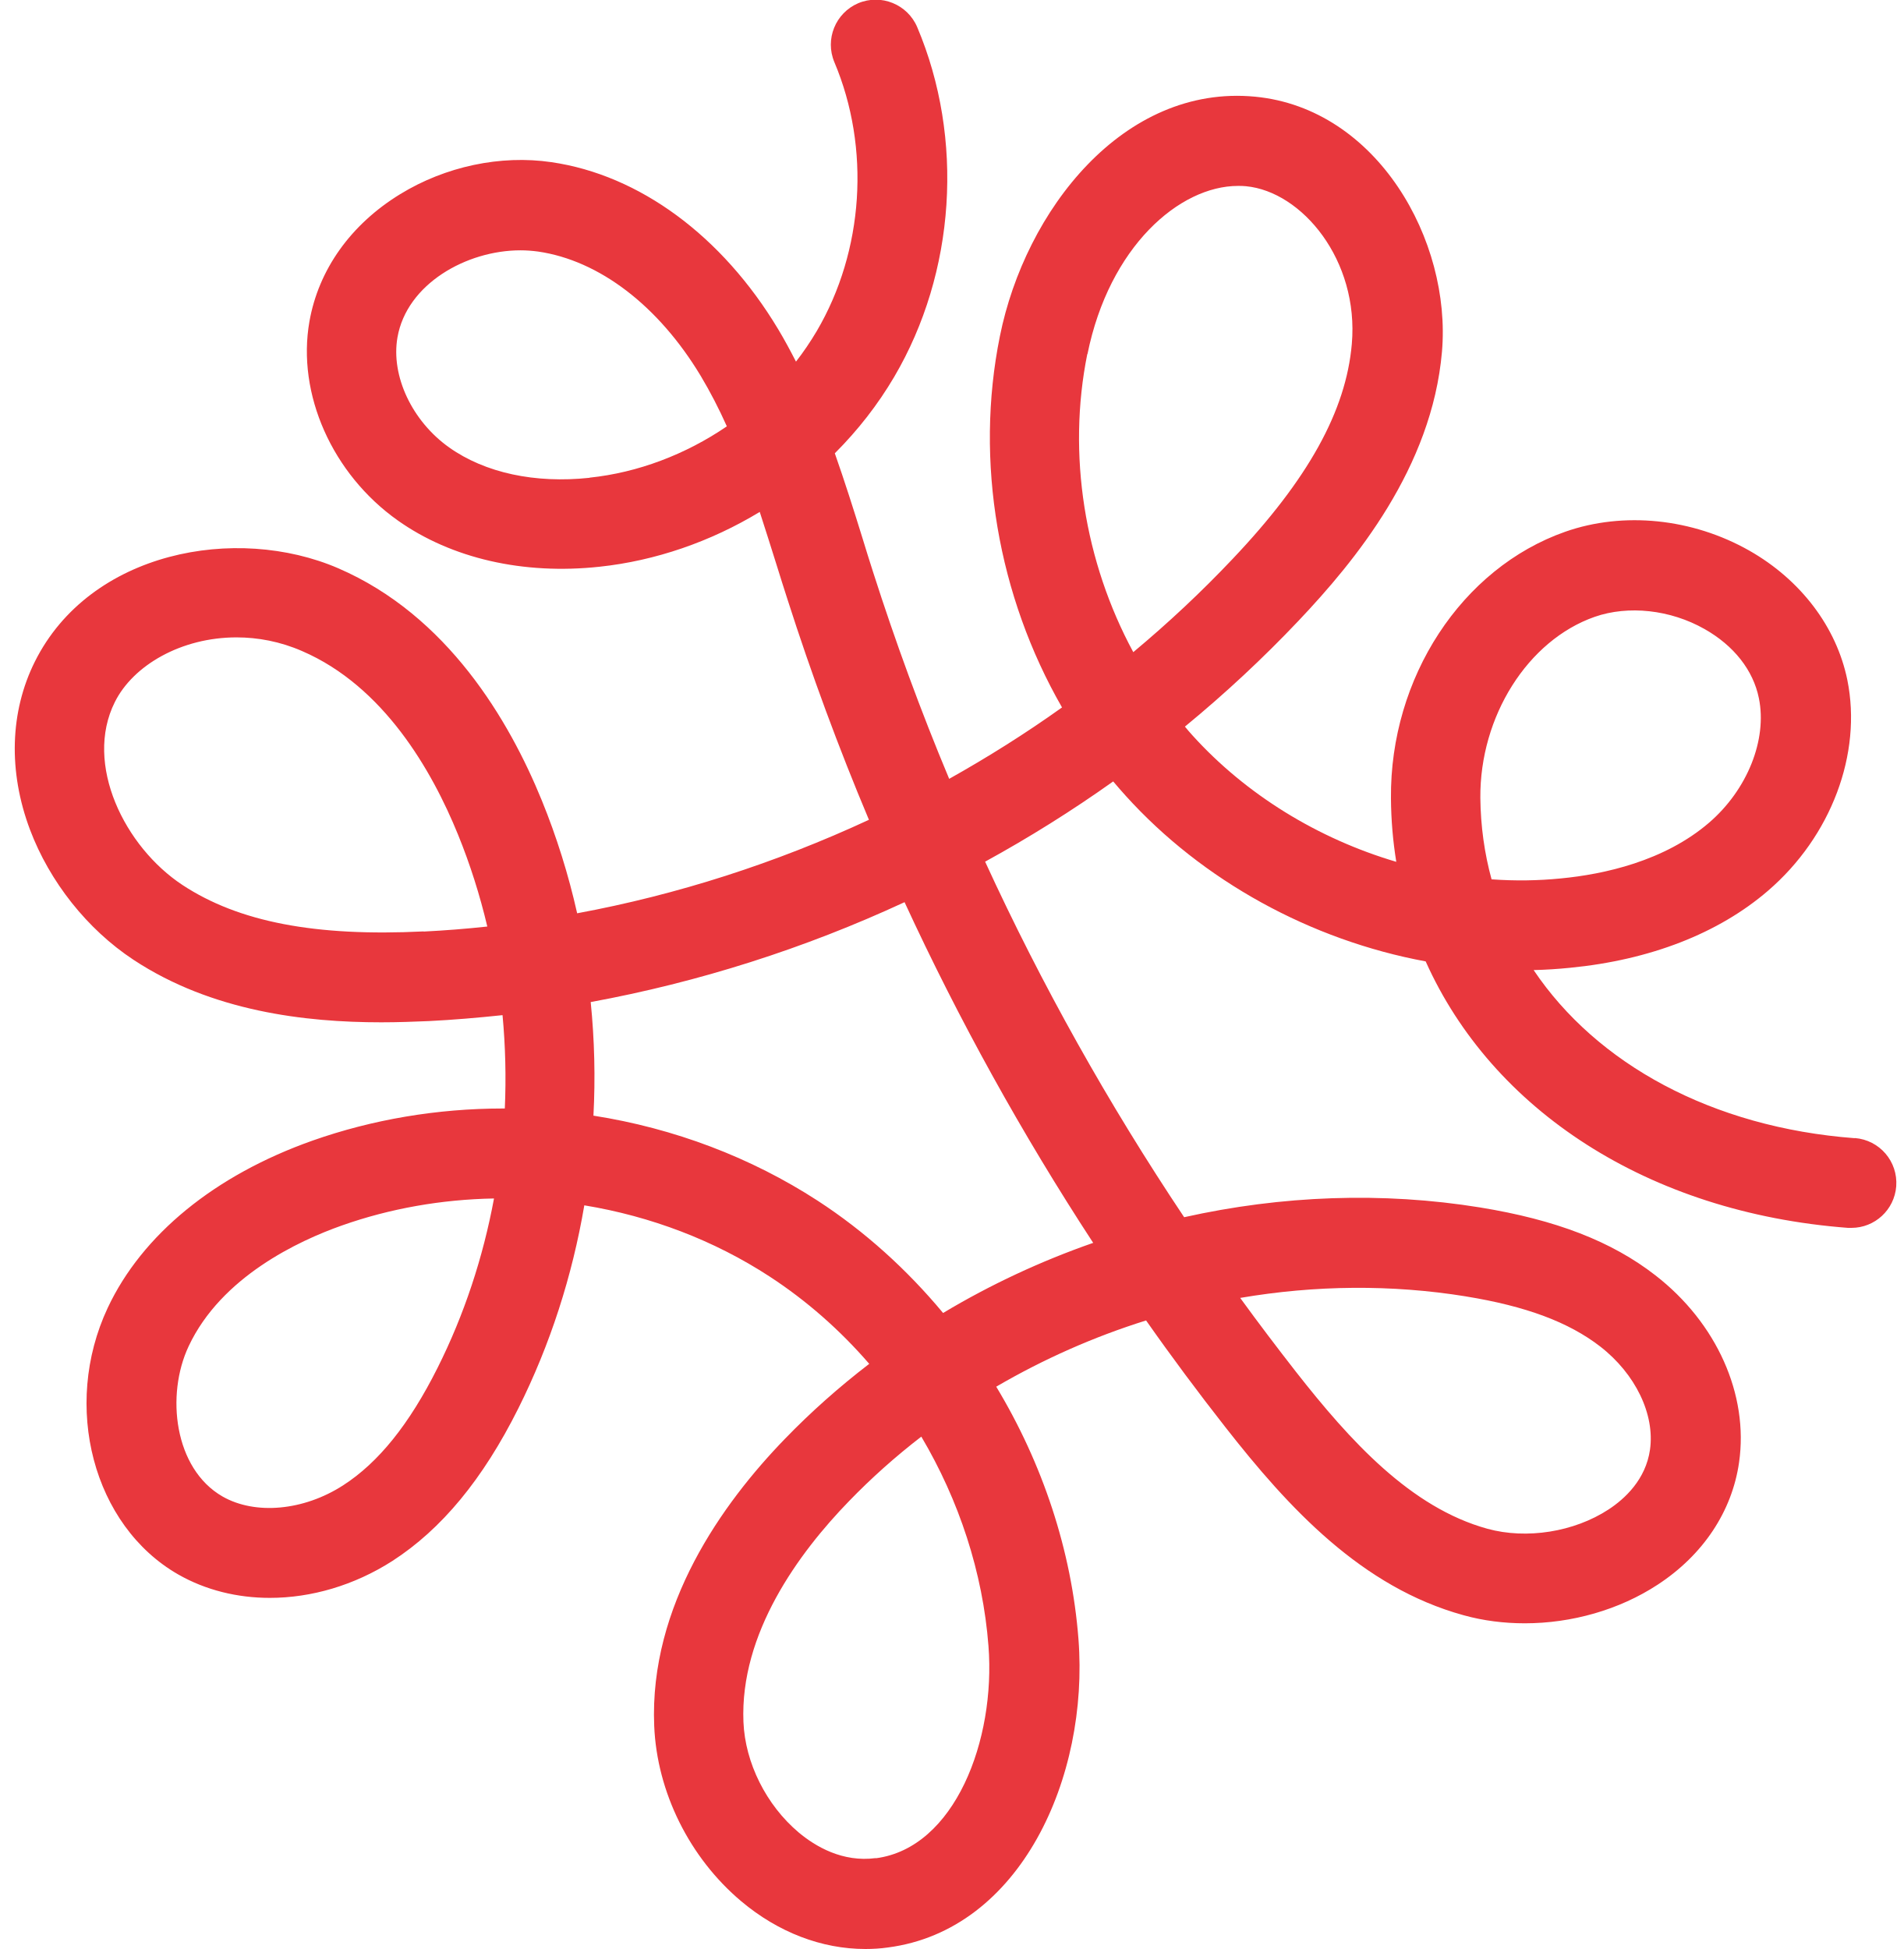
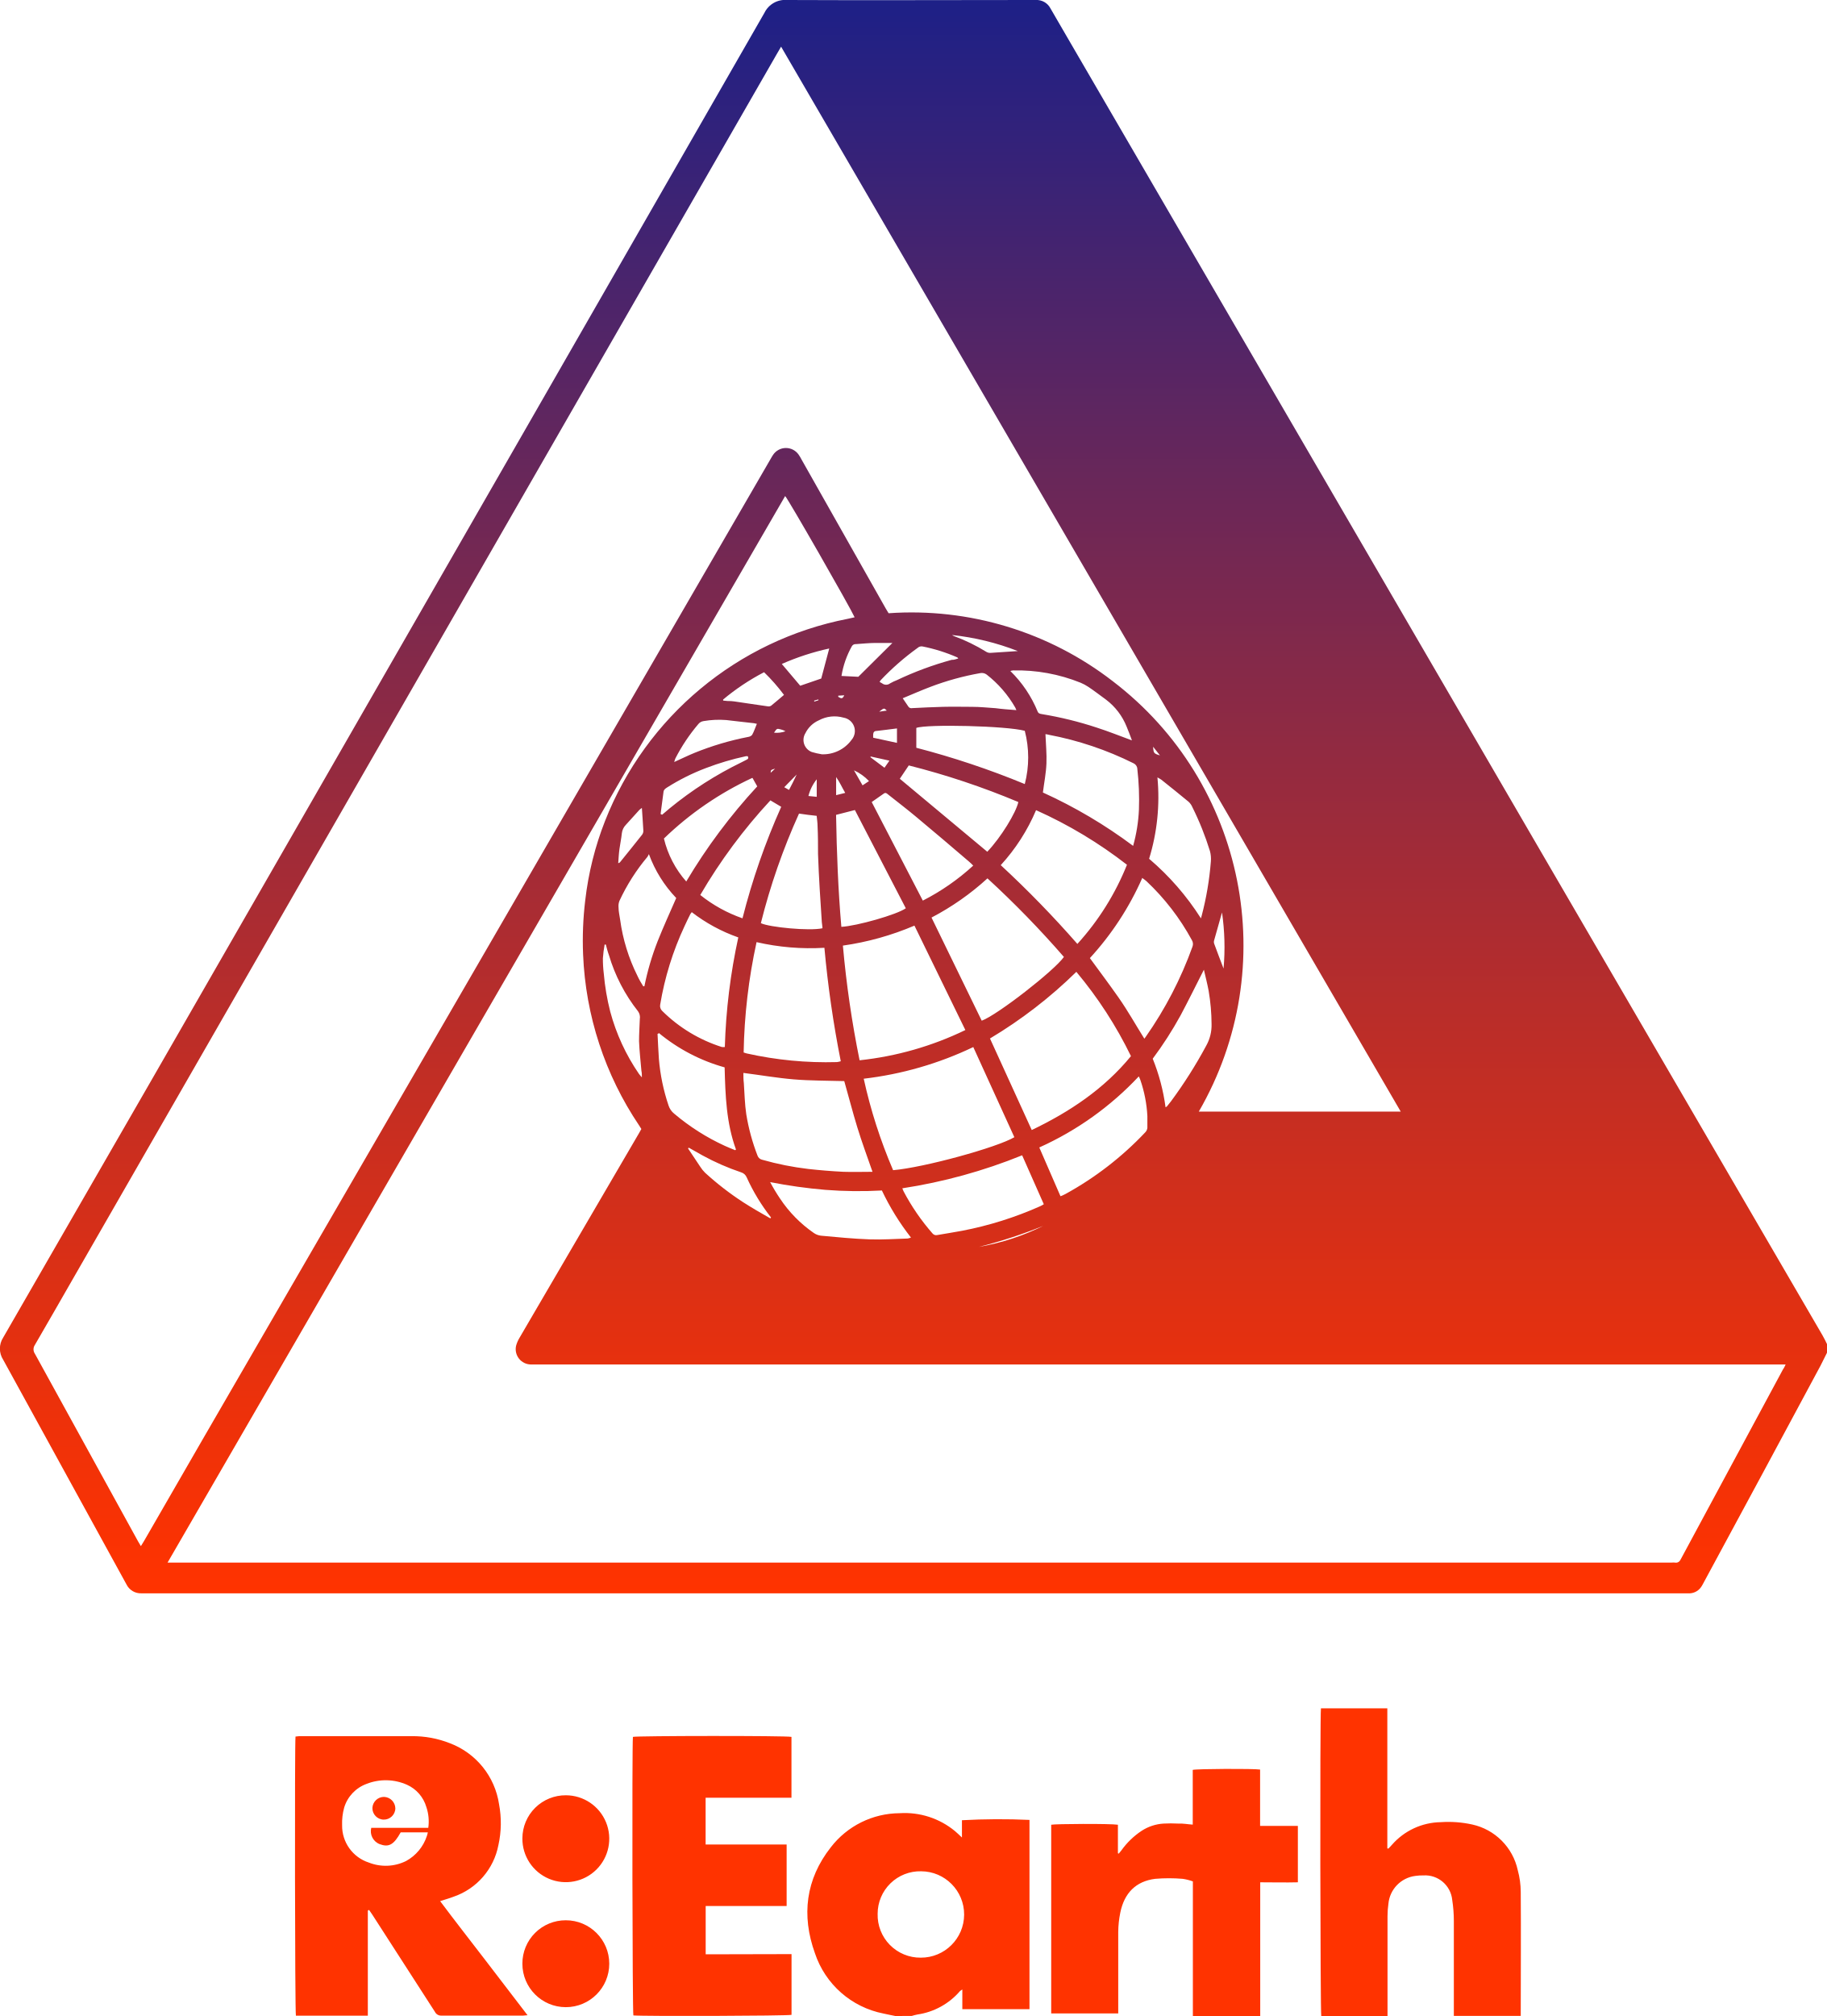
- <svg xmlns="http://www.w3.org/2000/svg" width="125" height="128" viewBox="0 0 125 128" fill="none">
-   <path d="M97.95 57.76C97.48 56.05 97.23 54.26 97.21 52.4C97.17 47.05 100.32 42.05 104.72 40.51C106.93 39.74 109.69 40.04 111.93 41.31C113.86 42.4 115.13 44.02 115.5 45.85C116.06 48.58 114.74 51.87 112.23 54.03C109.29 56.56 105.32 57.42 102.5 57.69C101 57.84 99.48 57.86 97.95 57.75M71.41 23.26C72.84 16.2 77.45 12.21 81.3 12.21C81.47 12.21 81.65 12.21 81.82 12.23C85.5 12.58 89.25 17.09 88.77 22.59C88.39 26.99 85.9 31.48 80.94 36.71C78.91 38.86 76.72 40.91 74.42 42.83C71.22 36.91 70.07 29.85 71.4 23.25M71.77 81.63C68.36 82.82 65.05 84.36 61.93 86.23C59.56 83.38 56.79 80.87 53.7 78.86C49.31 76.01 44.27 74.1 38.97 73.27C39.1 70.79 39.04 68.3 38.79 65.81C45.87 64.51 52.82 62.3 59.4 59.25C62.97 66.99 67.11 74.47 71.79 81.63M57.51 122.03C55.33 122.32 53.55 121.27 52.44 120.34C50.32 118.55 48.93 115.78 48.82 113.09C48.58 107.27 52.45 101.99 55.75 98.59C57.21 97.08 58.8 95.66 60.5 94.35C62.98 98.54 64.54 103.27 64.91 108.1C65.39 114.28 62.7 121.36 57.52 122.04M28.73 89.84C26.88 93.53 24.86 96.05 22.53 97.55C19.94 99.22 16.76 99.51 14.61 98.28C11.43 96.45 10.88 91.61 12.39 88.41C14.53 83.85 19.62 81.48 22.46 80.48C25.6 79.37 29 78.77 32.44 78.71C31.72 82.59 30.48 86.35 28.73 89.84ZM27.82 61.17C20.71 61.52 15.67 60.55 11.98 58.12C8.19 55.62 5.5 50.19 7.54 46.11C8.75 43.68 11.92 41.86 15.53 41.86C16.93 41.86 18.4 42.13 19.84 42.76C25.19 45.07 28.36 50.59 30.08 54.82C30.87 56.76 31.51 58.78 32 60.85C30.61 61 29.21 61.11 27.82 61.18M96.25 85.14C100.2 85.78 103.01 86.83 105.08 88.43C107.4 90.23 108.68 92.89 108.35 95.21C108.07 97.16 106.71 98.43 105.62 99.14C103.37 100.61 100.25 101.11 97.67 100.4C92.63 99.01 88.65 94.62 85.1 90.09C83.86 88.5 82.63 86.88 81.44 85.24C86.36 84.4 91.38 84.35 96.26 85.14M38.71 31.38C35.13 31.76 31.86 31.06 29.5 29.39C27.06 27.66 25.66 24.69 26.1 22.16C26.71 18.65 30.63 16.44 34.18 16.44C34.57 16.44 34.95 16.47 35.33 16.52C39.35 17.1 43.24 20.08 46.01 24.68C46.65 25.75 47.22 26.86 47.73 28C45.02 29.85 41.88 31.04 38.72 31.37M121.79 74.75C112.41 74.04 104.85 69.87 100.71 63.71C101.51 63.69 102.3 63.64 103.09 63.56C108.35 63.05 112.85 61.3 116.1 58.5C120.25 54.93 122.29 49.5 121.31 44.66C120.6 41.18 118.25 38.08 114.87 36.16C111.13 34.04 106.61 33.58 102.79 34.92C95.98 37.31 91.27 44.51 91.34 52.43C91.35 53.86 91.47 55.25 91.69 56.6C86.54 55.08 81.82 52.18 78.31 48.3C78.14 48.11 77.97 47.92 77.81 47.72C80.45 45.55 82.95 43.22 85.27 40.77C89 36.83 94.03 30.72 94.69 23.1C95.32 15.8 90.44 7.12 82.42 6.35C73.77 5.52 67.32 13.83 65.66 22.08C63.99 30.33 65.55 39.17 69.74 46.46C67.36 48.16 64.88 49.72 62.33 51.15C60.47 46.71 58.81 42.18 57.34 37.59C57.1 36.84 56.86 36.08 56.63 35.32C56.06 33.48 55.47 31.62 54.82 29.77C56.34 28.25 57.65 26.57 58.72 24.75C62.75 17.9 63.33 9.1 60.23 1.78C59.59 0.28 57.86 -0.42 56.36 0.21C54.86 0.85 54.16 2.58 54.79 4.08C57.17 9.71 56.73 16.48 53.63 21.75C53.22 22.44 52.77 23.11 52.27 23.75C51.9 23.03 51.52 22.32 51.1 21.62C47.42 15.49 41.99 11.49 36.21 10.65C32.87 10.16 29.25 10.93 26.28 12.75C23.03 14.74 20.92 17.71 20.32 21.11C19.48 25.88 21.82 31.13 26.12 34.18C29.65 36.68 34.36 37.76 39.37 37.22C43.03 36.83 46.66 35.58 49.89 33.62C50.26 34.75 50.62 35.91 50.99 37.08C51.23 37.85 51.47 38.62 51.72 39.39C53.29 44.29 55.07 49.11 57.06 53.84C50.94 56.68 44.49 58.76 37.9 59.98C37.33 57.44 36.55 54.95 35.58 52.57C33.44 47.32 29.39 40.42 22.21 37.32C15.51 34.43 5.91 36.2 2.29 43.45C0.65 46.74 0.53 50.66 1.97 54.49C3.26 57.91 5.73 61.03 8.76 63.03C13.91 66.43 20.06 67.14 25.03 67.14C26.14 67.14 27.18 67.1 28.15 67.06C29.77 66.98 31.38 66.84 33 66.67C33.19 68.71 33.24 70.76 33.15 72.8H33.02C28.73 72.8 24.46 73.52 20.52 74.91C14.11 77.18 9.33 81.08 7.07 85.9C4.05 92.35 6.12 100.2 11.7 103.4C13.5 104.43 15.58 104.94 17.72 104.94C20.44 104.94 23.26 104.12 25.76 102.52C29 100.43 31.71 97.15 34.04 92.49C36.13 88.31 37.58 83.8 38.37 79.16C42.75 79.88 46.91 81.47 50.53 83.83C52.97 85.42 55.17 87.36 57.08 89.57C55.1 91.09 53.24 92.74 51.54 94.5C47.44 98.73 42.63 105.44 42.96 113.35C43.14 117.7 45.28 122.01 48.68 124.87C51.11 126.91 53.96 128 56.83 128C57.32 128 57.82 127.97 58.31 127.9C67.03 126.76 71.52 116.71 70.82 107.65C70.37 101.82 68.46 96.11 65.42 91.07C68.54 89.25 71.84 87.79 75.26 86.72C76.93 89.1 78.68 91.45 80.46 93.72C84.63 99.05 89.42 104.24 96.11 106.08C97.4 106.44 98.76 106.61 100.13 106.61C103.2 106.61 106.33 105.73 108.86 104.07C111.84 102.12 113.74 99.26 114.2 96.04C114.84 91.59 112.73 86.88 108.71 83.76C105.83 81.52 102.17 80.11 97.2 79.3C90.79 78.26 84.16 78.51 77.76 79.94C72.78 72.49 68.41 64.69 64.69 56.59C67.59 55 70.4 53.24 73.1 51.32C73.37 51.64 73.64 51.95 73.92 52.26C78.96 57.84 86.06 61.74 93.62 63.14C97.98 72.88 108.2 79.64 121.35 80.64C121.43 80.64 121.5 80.64 121.58 80.64C123.11 80.64 124.4 79.46 124.52 77.91C124.64 76.28 123.43 74.87 121.8 74.74" fill="#E8373D" />
+ <svg xmlns="http://www.w3.org/2000/svg" viewBox="0 0 283.46 312.74">
+   <defs>
+     <linearGradient id="名称未設定グラデーション_8" x1="141.73" y1="247.2" x2="141.73" gradientUnits="userSpaceOnUse">
+       <stop offset="0" stop-color="#1d2087" />
+       <stop offset="0" stop-color="#f30" />
+       <stop offset=".12" stop-color="#ec310b" />
+       <stop offset=".36" stop-color="#ba2d29" />
+       <stop offset=".69" stop-color="#6b2758" />
+       <stop offset="1" stop-color="#1d2087" />
+     </linearGradient>
+     <style>.cls-2{fill:#f30}</style>
+   </defs>
+   <g id="レイヤー_2" data-name="レイヤー 2">
+     <g id="レイヤー_1-2" data-name="レイヤー 1">
+       <path d="M283.46 209.86c-.33.66-.66 1.33-1 2q-9 16.78-18.08 33.56c-.12.22-.23.45-.37.66a2.27 2.27 0 01-1.79 1.09H21.94a2.47 2.47 0 01-2.32-1.39Q10.07 228.37.49 210.93a3.16 3.16 0 010-3.43q23.3-40.39 46.51-80.82Q82.81 64.37 118.6 2a3.57 3.57 0 013.54-2c12.6.06 25.19 0 37.79 0h.75A2.43 2.43 0 01163 1.33q1.29 2.25 2.6 4.48l74 127.2q21.57 37.08 43.17 74.14c.29.49.52 1 .77 1.51zm-6.41 1.81H82.34a2.38 2.38 0 01-2.27-2.9 4.92 4.92 0 01.53-1.23q9.24-15.84 18.51-31.69l.4-.71-.34-.54a51.14 51.14 0 01-8.7-26.53 52.26 52.26 0 01.33-8.39 49 49 0 013.08-12.34A50.92 50.92 0 01131.52 96l1.08-.24c-.76-1.67-10.35-18.41-10.78-18.81Q73.93 159.59 26 242.4h233.39a2.24 2.24 0 01.45 0c.54.09.8-.19 1-.63q7.89-14.68 15.8-29.34c.16-.21.25-.43.41-.76zM21.86 239.85l.49-.8q9-15.63 18.07-31.26 15.44-26.65 30.89-53.31l48.28-83.33c.11-.19.22-.39.35-.58a2.4 2.4 0 014 0 6.31 6.31 0 01.42.71l13.07 23.12.44.73a51 51 0 0134.8 10.56A51.51 51.51 0 01186 172.44h31.33q-48.09-82.63-96.14-165.2c-.26.44-.45.76-.63 1.08Q66 103.27 11.41 198.22c-2 3.47-4 7-6 10.42a1.21 1.21 0 000 1.36q8 14.53 16 29.09c.13.21.26.42.45.76zm153.62-76a63.87 63.87 0 00-8.48-13.09 71.35 71.35 0 01-13.4 10.34l6.48 14.2c5.92-2.84 11.24-6.39 15.4-11.47zm-18.09 12.58c-2.12-4.66-4.24-9.28-6.38-14a53.9 53.9 0 01-17 4.91 78.6 78.6 0 004.56 14.19c4.8-.41 16.14-3.53 18.82-5.12zm-26.61-29.72a160.12 160.12 0 002.59 17.77 49.7 49.7 0 0016.41-4.69l-7.9-16.2a44.08 44.08 0 01-11.1 3.1zm34.3 1.75a151.66 151.66 0 00-11.87-12.2 41 41 0 01-8.68 6.08l7.79 16c2.41-.88 11.24-7.75 12.76-9.9zm-29.7 33.34c-.82-2.36-1.67-4.64-2.39-7s-1.33-4.75-2-7.09c-2.63-.08-5.25-.05-7.86-.27s-5.17-.67-7.79-1c0 .51 0 1.05.07 1.59.11 1.61.14 3.24.38 4.84a32 32 0 001.75 6.42 1 1 0 00.75.63 45.55 45.55 0 007.12 1.42c1.81.2 3.63.35 5.45.44 1.52.05 3.02 0 4.52 0zm-18-35.63a87.15 87.15 0 00-2 17.1c.2.06.34.12.48.15a56.69 56.69 0 0014 1.34 3.73 3.73 0 00.59-.13c-1.16-5.84-2-11.66-2.54-17.6a37.12 37.12 0 01-10.54-.88zm57.5-12a68.66 68.66 0 00-14.13-8.49 29.84 29.84 0 01-5.48 8.53 161.53 161.53 0 0111.89 12.22 40.77 40.77 0 007.71-12.32zm2.33 2.07a45.53 45.53 0 01-8.11 12.39c1.52 2.08 3 4.05 4.45 6.12s2.66 4.24 4 6.38l.21-.28a59.34 59.34 0 007.26-14 1.15 1.15 0 00-.09-1 36.41 36.41 0 00-7.06-9.16c-.21-.19-.42-.32-.67-.51zm-69.9 5.3a1.26 1.26 0 00-.19.24c-.31.62-.62 1.25-.91 1.89a46.8 46.8 0 00-3.78 12.18 1.07 1.07 0 00.34 1 23 23 0 009.22 5.57 2.18 2.18 0 00.47 0 92.51 92.51 0 012.09-17 25.75 25.75 0 01-7.25-3.94zm54.9-27.59c.06 1.56.21 3 .15 4.49s-.36 3-.55 4.5a75.32 75.32 0 0114 8.28 24.94 24.94 0 00.9-5.6 42.19 42.19 0 00-.25-6.36 1 1 0 00-.58-.85 50.68 50.68 0 00-13.18-4.43 2.46 2.46 0 00-.5-.09zm-3.62 65.27a82.59 82.59 0 01-18.59 5.12c.09.21.13.35.2.48a33.65 33.65 0 004.49 6.53.73.73 0 00.74.24c1.27-.23 2.56-.41 3.84-.66a55.41 55.41 0 0012.12-3.81 4.4 4.4 0 00.56-.31zm2.68-1.17l3.27 7.52.31-.12.47-.23a50.28 50.28 0 0012.35-9.54 1.2 1.2 0 00.35-.7v-1.85a20.44 20.44 0 00-1.1-5.63c-.05-.15-.13-.29-.23-.52A48.33 48.33 0 01161.26 178zm-24.46 6.63a65.54 65.54 0 01-8.76-.1 78.3 78.3 0 01-8.56-1.2 28.22 28.22 0 001.52 2.53 19.8 19.8 0 005.27 5.37 2.46 2.46 0 001.09.41c2.51.23 5 .48 7.54.57 2 .07 3.94-.07 5.92-.13a2.3 2.3 0 00.51-.15 38.8 38.8 0 01-4.54-7.36zm-7.09-58.27c.1 5.85.32 11.62.82 17.37 2.4-.13 8.61-1.89 10-2.88l-7.9-15.24zm-27.5 33.89l-.2.09c.07 1.29.12 2.59.21 3.88a30.4 30.4 0 001.5 7.23 2.68 2.68 0 00.87 1.26 34.23 34.23 0 007.87 5c.52.24 1.06.45 1.6.67l.12-.11c-1.5-4.1-1.65-8.39-1.76-12.74a27.66 27.66 0 01-10.22-5.34zm84.1-17.81c.08-.26.1-.35.13-.45a47.61 47.61 0 001.42-8.39 4.65 4.65 0 00-.14-1.62 45.28 45.28 0 00-2.72-6.8 2.45 2.45 0 00-.59-.85c-1.4-1.16-2.82-2.3-4.24-3.43a6.1 6.1 0 00-.6-.35 32.47 32.47 0 01-1.29 12.62 40.9 40.9 0 018.02 9.21zM127.61 144c0-.31-.08-.62-.1-.94-.11-1.71-.23-3.43-.33-5.15s-.2-3.63-.26-5.45c0-1.43 0-2.85-.07-4.28 0-.54-.09-1.07-.14-1.62l-1.38-.16-1.36-.19a100 100 0 00-5.92 17c1.34.64 7.55 1.24 9.56.79zm12-23.19l13.57 11.32c2.14-2.24 4.47-6.09 4.82-7.71a118.74 118.74 0 00-17-5.68zM151 134.28a8.67 8.67 0 00-.64-.61 766 766 0 00-8.27-7c-1.4-1.17-2.85-2.27-4.28-3.41-.19-.15-.38-.36-.66-.17l-1.9 1.33 7.93 15.29a35.28 35.28 0 007.82-5.43zm8-12.65a16.39 16.39 0 000-8.26c-2.8-.77-15.2-1.06-16.83-.45V116a129.22 129.22 0 0116.83 5.63zM99.8 153h.18a41.85 41.85 0 012.06-7c.89-2.24 1.9-4.44 2.88-6.69a19.57 19.57 0 01-4.24-6.81 3.08 3.08 0 01-.21.4 30.66 30.66 0 00-4.37 6.87 2.18 2.18 0 00-.13 1c0 .64.16 1.28.25 1.92a27.86 27.86 0 002.68 8.69c.28.62.6 1.13.9 1.62zm75.81-38.19c-.29-.75-.52-1.43-.81-2.09a9.8 9.8 0 00-3.19-4.18c-.93-.67-1.83-1.38-2.77-2a7 7 0 00-1.18-.63A26.39 26.39 0 00157.2 104a2.45 2.45 0 00-.44.09 18.68 18.68 0 014.24 6.3c.13.31.38.34.66.39a56.4 56.4 0 018.5 2.09c1.84.59 3.55 1.28 5.45 1.98zm-60.4 27.61a106.11 106.11 0 016-17.26l-1.68-1a83.3 83.3 0 00-10.88 14.68 22.11 22.11 0 006.56 3.62zm63.63 21.79a30.87 30.87 0 012 7.56c.13-.08.19-.1.21-.13.21-.25.42-.51.61-.76a71 71 0 005.49-8.66 6.49 6.49 0 00.83-3.35 31.57 31.57 0 00-.45-5.14c-.2-1.09-.48-2.16-.74-3.3-1.23 2.42-2.38 4.76-3.61 7.07a57.52 57.52 0 01-4.34 6.75zm-72.35-27.49a87.8 87.8 0 0111-14.73l-.62-1.1c0-.06-.08-.12-.14-.22a50 50 0 00-13.72 9.41 15.45 15.45 0 003.48 6.68zm51.19-26.6a3.77 3.77 0 00-.16-.36 17.52 17.52 0 00-4.43-5.11 1.26 1.26 0 00-1-.23 42.71 42.71 0 00-7.78 2.15c-1.42.54-2.8 1.15-4.25 1.75.33.49.62.9.89 1.31a.56.56 0 00.59.22c1.59-.08 3.18-.16 4.78-.2s3 0 4.5 0c1.22 0 2.43.13 3.65.21 1.01.14 2.05.21 3.21.3zM94 146.53h-.19a19.38 19.38 0 00-.27 2.13 19 19 0 00.14 2.38 36.61 36.61 0 001 5.89 31.48 31.48 0 004.47 9.68c.1.15.23.27.44.52 0-.43 0-.7-.07-1-.13-1.53-.31-3.07-.37-4.61 0-1.14.08-2.29.12-3.43a1.59 1.59 0 00-.27-1.2 25.91 25.91 0 01-4.52-8.72c-.2-.54-.34-1.09-.48-1.64zm23.45-34.24a3.33 3.33 0 00-.47-.1c-1.43-.17-2.87-.31-4.3-.49a14.16 14.16 0 00-3.5.16 1.27 1.27 0 00-.87.51 27.9 27.9 0 00-3.52 5.28 3.71 3.71 0 00-.18.56c1.11-.5 2.12-1 3.15-1.42a44.81 44.81 0 018.31-2.47 1 1 0 00.62-.31c.31-.54.48-1.12.74-1.72zm10 4.72a5.46 5.46 0 004.67-2.23 2.1 2.1 0 00-1.23-3.45 5.13 5.13 0 00-3.84.41 4.22 4.22 0 00-2.09 2 2 2 0 001 2.92 11.22 11.22 0 001.49.34zm-7.94 72l.12-.14a30.28 30.28 0 01-3.77-6.21 1.35 1.35 0 00-.88-.8 37.22 37.22 0 01-6-2.63l-2.11-1.19-.12.11c.63.95 1.26 1.91 1.9 2.85a5.18 5.18 0 00.75.93 45.38 45.38 0 005.92 4.58c1.4.9 2.8 1.7 4.19 2.49zm-17-62.73l.22.11 1.18-1a56.59 56.59 0 0111.19-7.16l.8-.41c.21-.11.27-.27.11-.51a2.66 2.66 0 00-.28 0 42.06 42.06 0 00-6.23 1.85 33.38 33.38 0 00-6 3c-.25.17-.5.31-.55.66-.15 1.18-.31 2.35-.46 3.49zm46.16-24.15c-.07-.08-.1-.13-.14-.15a26 26 0 00-5.41-1.7.89.89 0 00-.75.23 40.31 40.31 0 00-5.72 5 2.51 2.51 0 00-.18.27c.15.08.28.15.4.23a1 1 0 001.23 0 8.21 8.21 0 011.08-.51 51.06 51.06 0 018.48-3.14c.34.02.63-.1.99-.2zm-36.47 6.37v.18l.72.07c.32 0 .65 0 1 .06 1.73.25 3.45.52 5.18.76a.77.77 0 00.54-.09c.65-.52 1.28-1.08 2-1.68a28.94 28.94 0 00-3.09-3.52 35.17 35.17 0 00-6.37 4.25zm9.1-5.5l2.86 3.38 3.26-1.12 1.24-4.66a38.63 38.63 0 00-7.36 2.4zm17.16-3.26h-2.65c-.85 0-2 .11-3 .18a.66.66 0 00-.63.31 14 14 0 00-1.62 4.63l2.61.13zm-38.87 25.59c-.16.13-.28.2-.38.3-.7.78-1.4 1.56-2.11 2.33a2.23 2.23 0 00-.62 1.32c-.08.81-.26 1.62-.37 2.43s-.13 1.46-.19 2.19a.43.43 0 00.3-.17c1.14-1.41 2.29-2.83 3.41-4.25a1 1 0 00.19-.61c-.06-1.14-.15-2.28-.23-3.54zM157.92 101a39.34 39.34 0 00-10.2-2.49 1.39 1.39 0 00.28.16 27.74 27.74 0 015.05 2.46 1.13 1.13 0 00.63.15c1.37-.09 2.73-.19 4.24-.28zm31.68 40.55c-.41 1.44-.82 2.88-1.22 4.32a.81.81 0 000 .51c.46 1.26.94 2.51 1.46 3.87a37.62 37.62 0 00-.24-8.71zM139.17 113c-1.14.14-2.15.28-3.16.39-.34 0-.51.19-.53.51s0 .34 0 .54l3.69.8zm22.93 77.07a74.6 74.6 0 01-10.23 3.36 36.49 36.49 0 0010.23-3.38zm-35.38-66.46v-2.72a6.84 6.84 0 00-1.29 2.59zM138 118l-2.93-.65v.13l2.16 1.62zm-6.86 5c-.49-.83-.83-1.63-1.41-2.46v2.81zm2.69-1.17l1-.66a7.46 7.46 0 00-2.33-1.67zm-12.15.29l.74.42c.43-.81.79-1.53 1.19-2.39zm-1.59-8.46a3.93 3.93 0 001.78-.22 2.71 2.71 0 00-.74-.29c-.59-.15-.59-.15-1.01.47zm58.82 2.18c.06 1 .12 1.07 1.06 1.34zm-48.85-7.92v.18c.52.33.67.3.93-.24zm6.37 2.48l1.16-.17c-.42-.42-.42-.42-1.13.13zm-16.17 8.84c-.66.19-.66.19-.69.64zm6.07-10.56v.16l.65-.21v-.13z" fill="url(#名称未設定グラデーション_8)" />
+       <path class="cls-2" d="M138.91 312.74c-.61-.13-1.22-.24-1.83-.38a14.06 14.06 0 01-10.64-9.36c-2.11-5.86-1.44-11.47 2.47-16.44a13.57 13.57 0 0110.67-5.28 12.23 12.23 0 018.58 2.77c.34.29.66.59 1.09 1v-2.68a104.38 104.38 0 0110.48-.05v29.36h-10.42v-3.05a2.3 2.3 0 00-.35.23 10.75 10.75 0 01-6.63 3.65c-.29.05-.58.14-.87.22zm-2.74-15.86a6.62 6.62 0 006.69 6.81 6.7 6.7 0 10.06-13.4 6.59 6.59 0 00-6.75 6.59zM57.07 296.39v16.3H45.91c-.15-.57-.2-42.11-.06-43.3a5 5 0 01.56-.06h17.43a15.63 15.63 0 016 1.11 12 12 0 017.59 9.45 15.74 15.74 0 01-.1 6.34 10.56 10.56 0 01-6.94 8c-.65.25-1.33.44-2.1.69 2.24 3 4.5 5.88 6.74 8.8s4.5 5.87 6.82 8.9c-.31 0-.49.06-.68.06H68.48a1.06 1.06 0 01-1-.59q-4.85-7.54-9.72-15.08c-.16-.25-.33-.49-.5-.73zm9.38-12.84a7 7 0 00-.3-3.23 5.46 5.46 0 00-3-3.45 8.12 8.12 0 00-6.27-.14 5.65 5.65 0 00-3.48 3.68 9.06 9.06 0 00-.32 2.74 6 6 0 004.15 5.79 7.13 7.13 0 005.77-.24 6.85 6.85 0 003.23-3.88 4.29 4.29 0 00.15-.57h-4.21c-1.07 1.93-1.85 2.36-3.26 1.83a2.15 2.15 0 01-1.31-2.53zM215.4 286.78c.19-.19.38-.38.55-.58a10.27 10.27 0 017.61-3.53 17.19 17.19 0 014.85.36 9.26 9.26 0 017.08 7.1 13 13 0 01.46 3.34c.05 6.25 0 12.51 0 18.76v.49h-10.38v-.88-13.82a21.22 21.22 0 00-.25-3.28 4.23 4.23 0 00-4.46-3.81 7.74 7.74 0 00-1.27.08 4.8 4.8 0 00-4.17 4.3 14 14 0 00-.14 1.94v15.49H205c-.15-.51-.22-46.34-.05-47.73h10.3v21.72zM122.81 303.14v9.42c-.56.17-23.08.24-24.54.09-.15-.54-.22-41.78-.07-43.21.53-.17 23.79-.2 24.6 0v9.44h-13.32v7.26h12.57v9.54h-12.56v7.49zM185.06 283.05v-8.49c.57-.17 9.47-.21 10.45-.05v8.74h5.86V292c-1.9.05-3.82 0-5.84 0v20.75h-10.45v-3.43-17.46a7.79 7.79 0 00-1.58-.4 25.36 25.36 0 00-4.27 0c-3 .38-4.79 2.21-5.41 5.24a15.63 15.63 0 00-.32 3V312.34h-10.4v-29.27c.55-.14 9.22-.19 10.35 0v4.43l.13.05c.13-.17.27-.32.4-.49a12 12 0 013.17-3.06 7 7 0 013.39-1.11 21.07 21.07 0 012.25 0c.74-.04 1.47.11 2.27.16zM87.78 297.89a6.74 6.74 0 11-6.73 6.73 6.71 6.71 0 016.73-6.73zM87.81 278.5a6.74 6.74 0 11-6.76 6.69 6.7 6.7 0 016.76-6.69z" />
+       <path class="cls-2" d="M61.34 280.53a1.78 1.78 0 11-3.56-.07 1.8 1.8 0 011.81-1.71 1.82 1.82 0 011.75 1.78z" />
+     </g>
+   </g>
</svg>
